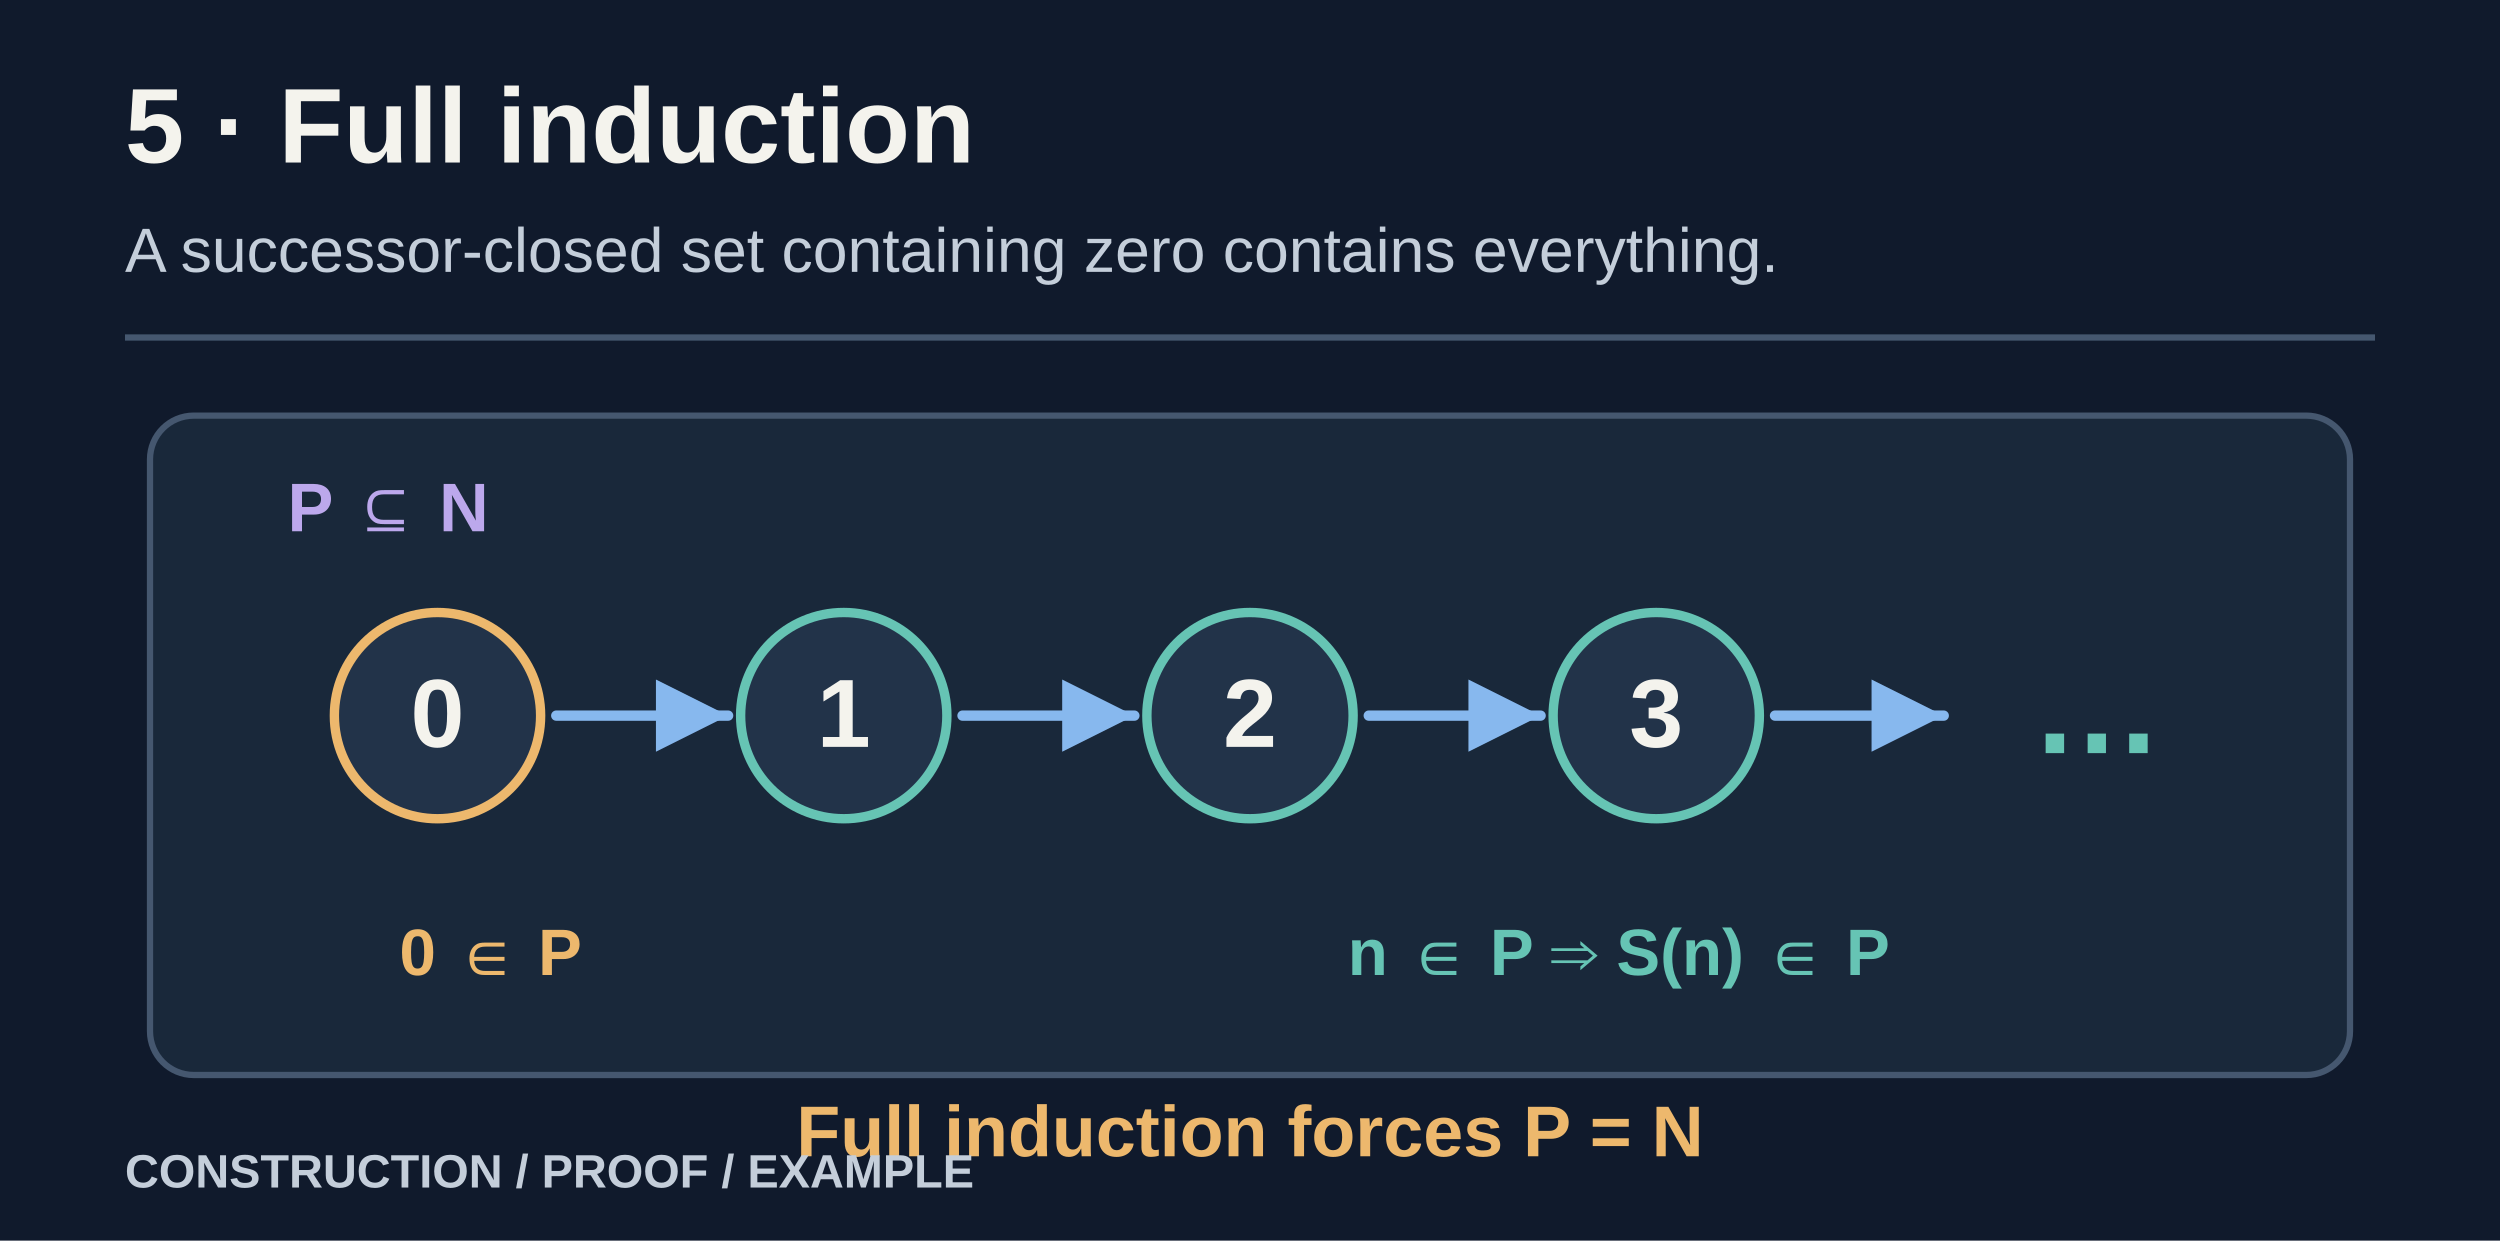
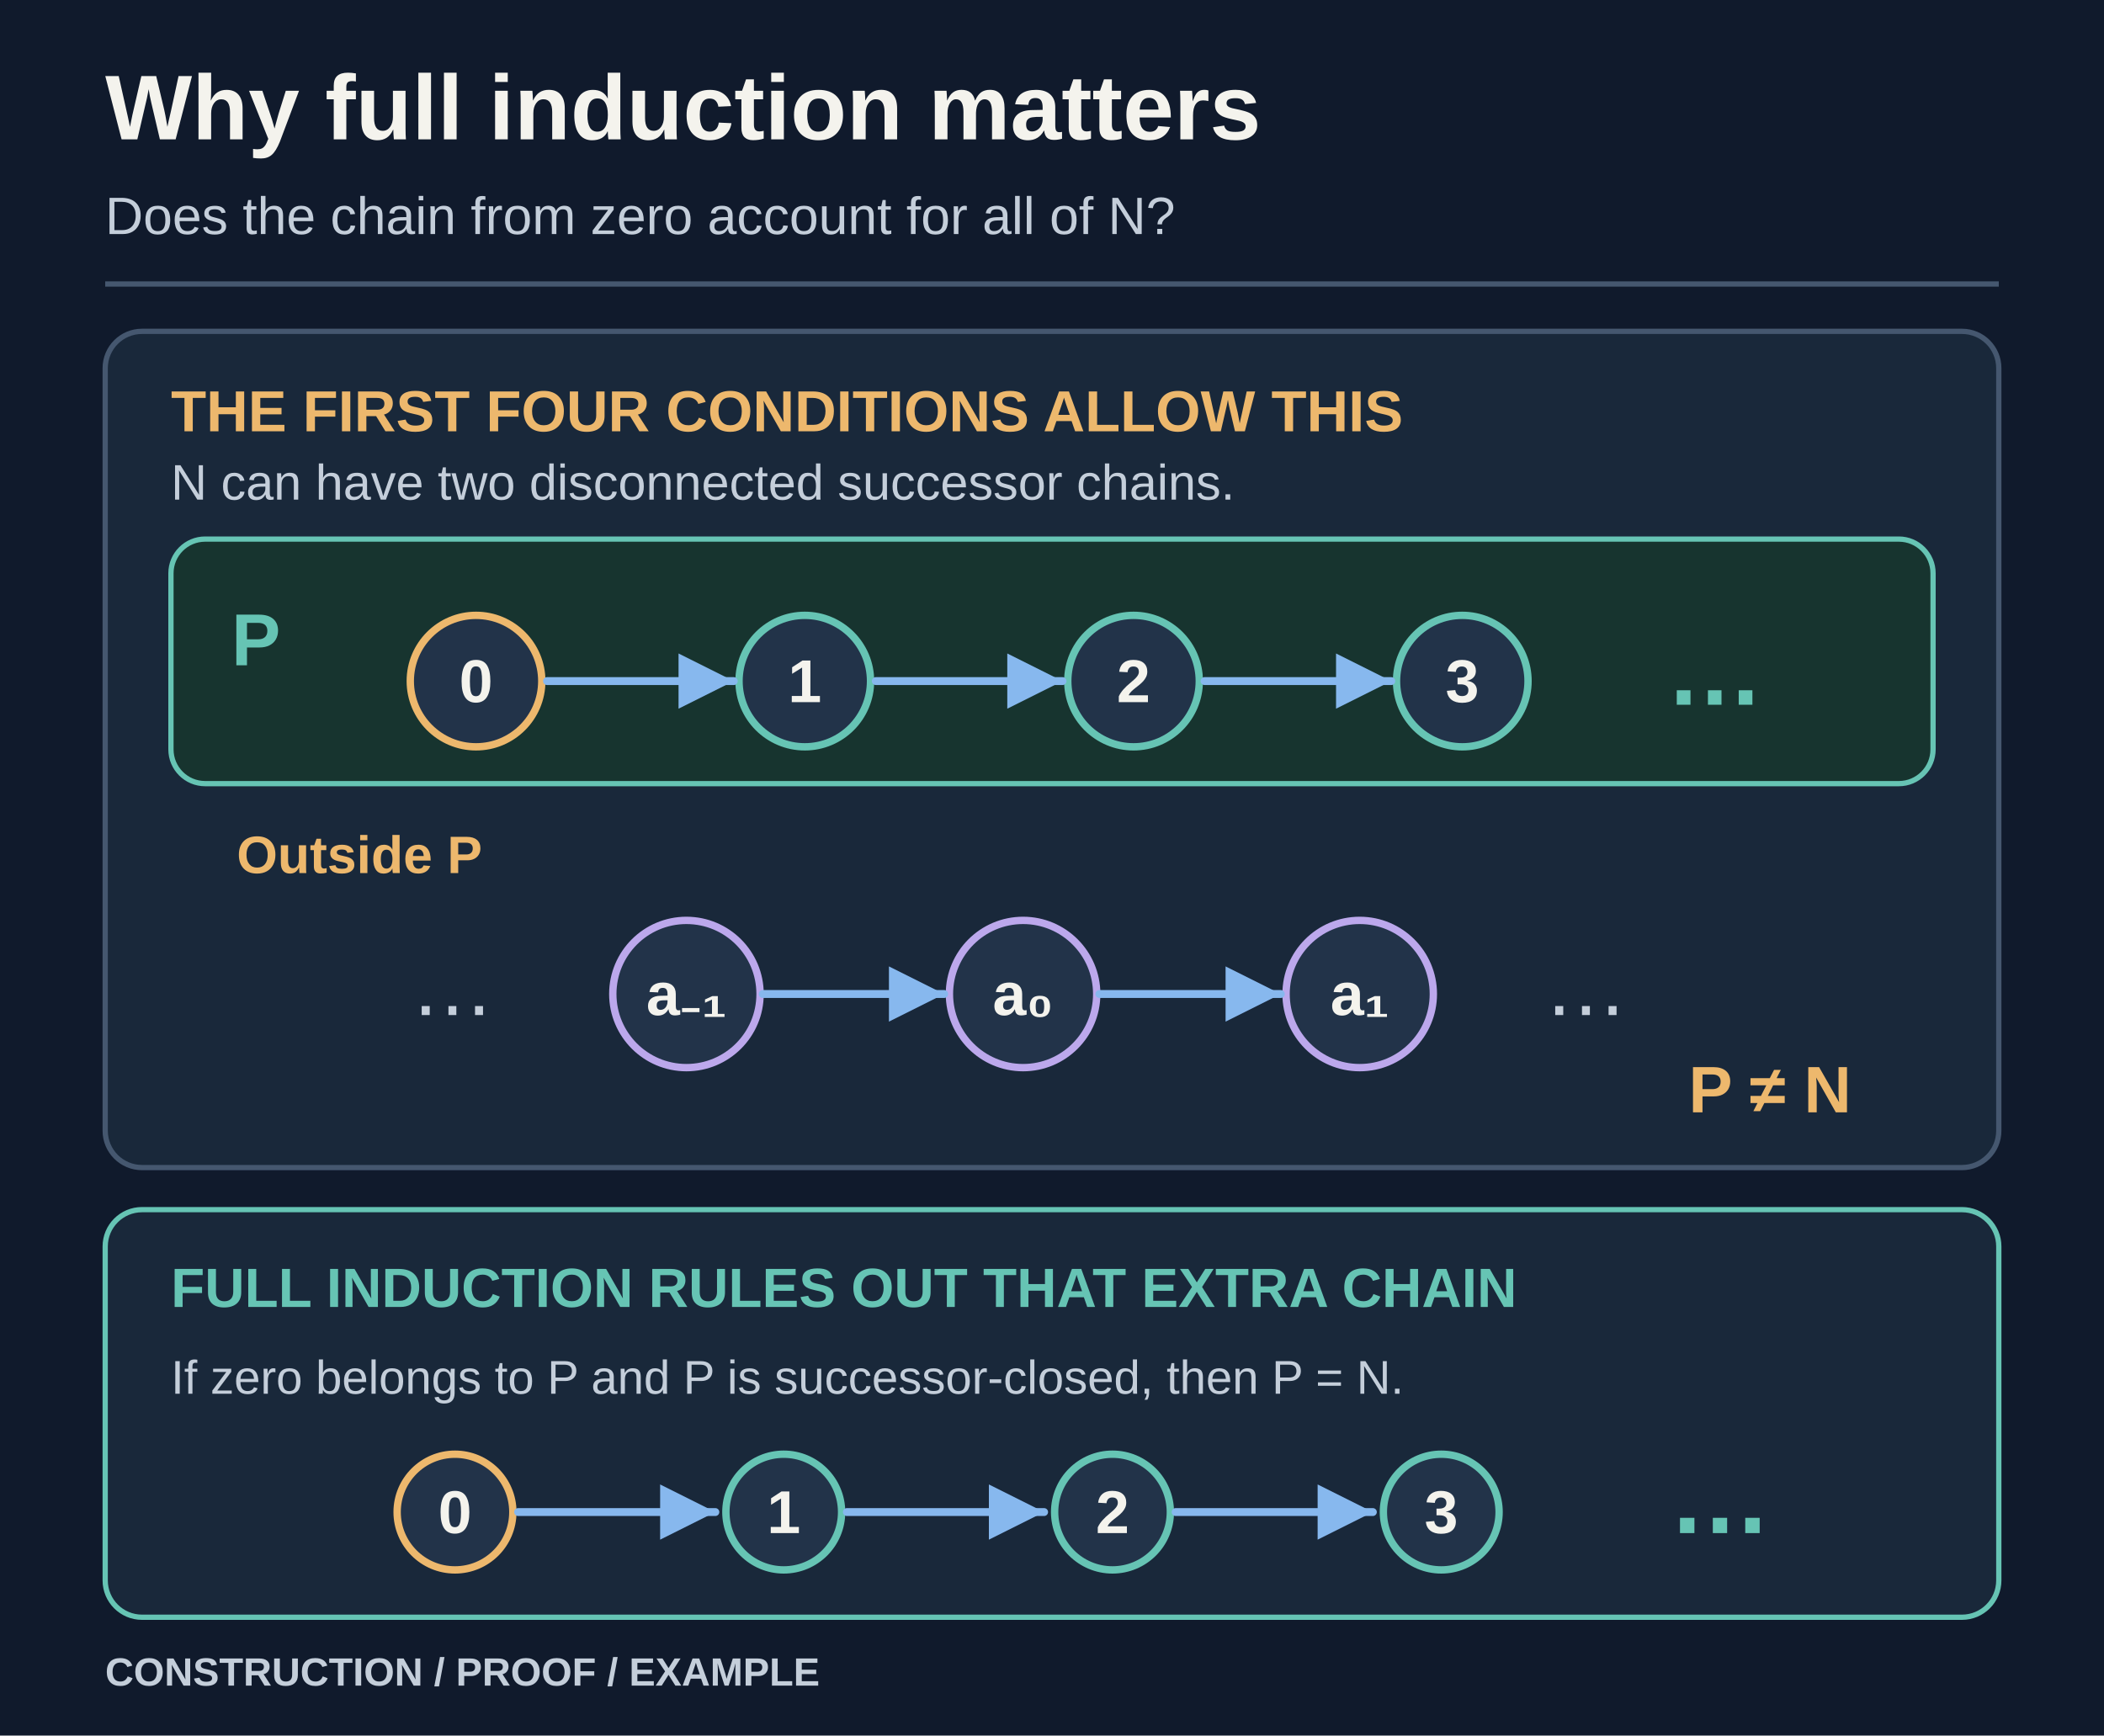
- <svg xmlns="http://www.w3.org/2000/svg" viewBox="0 0 800 397" width="800" height="397" role="img" aria-labelledby="title desc">
+ <svg xmlns="http://www.w3.org/2000/svg" viewBox="0 0 800 660" width="800" height="660" role="img" aria-labelledby="title desc">
  <defs>
    <marker id="arr" markerWidth="9" markerHeight="9" refX="7" refY="3.5" orient="auto" markerUnits="strokeWidth">
      <path d="M0 0 L0 7 L7 3.5 Z" fill="#87B8EE" />
    </marker>
  </defs>
-   <rect width="800" height="397" fill="#101A2C" />
-   <text x="40" y="52" text-anchor="start" fill="#F4F3ED" font-family="Arial,Helvetica,sans-serif" font-size="34" font-weight="750">5  ·  Full induction</text>
-   <text x="40" y="87" text-anchor="start" fill="#C4CEDA" font-family="Arial,Helvetica,sans-serif" font-size="20" font-weight="500">A successor-closed set containing zero contains everything.</text>
+   <rect width="800" height="660" fill="#101A2C" />
+   <text x="40" y="53" fill="#F4F3ED" font-family="Arial,Helvetica,sans-serif" font-size="35" font-weight="750" text-anchor="start">Why full induction matters</text>
+   <text x="40" y="89" fill="#C4CEDA" font-family="Arial,Helvetica,sans-serif" font-size="20" font-weight="520" text-anchor="start">Does the chain from zero account for all of N?</text>
  <path d="M40 108 H760" stroke="#45576F" stroke-width="2" />
-   <rect x="48" y="133" width="704" height="211" rx="14" fill="#19283A" stroke="#45576F" stroke-width="2" />
-   <text x="92" y="170" text-anchor="start" fill="#BCA8EC" font-family="Arial,Helvetica,sans-serif" font-size="22" font-weight="700">P ⊆ N</text>
-   <circle cx="140" cy="229" r="33" fill="#223349" stroke="#EDB86D" stroke-width="3" />
-   <text x="140" y="239" text-anchor="middle" fill="#F4F3ED" font-family="Arial,Helvetica,sans-serif" font-size="31" font-weight="600">0</text>
-   <circle cx="270" cy="229" r="33" fill="#223349" stroke="#66C4B4" stroke-width="3" />
-   <text x="270" y="239" text-anchor="middle" fill="#F4F3ED" font-family="Arial,Helvetica,sans-serif" font-size="31" font-weight="600">1</text>
-   <circle cx="400" cy="229" r="33" fill="#223349" stroke="#66C4B4" stroke-width="3" />
-   <text x="400" y="239" text-anchor="middle" fill="#F4F3ED" font-family="Arial,Helvetica,sans-serif" font-size="31" font-weight="600">2</text>
-   <circle cx="530" cy="229" r="33" fill="#223349" stroke="#66C4B4" stroke-width="3" />
-   <text x="530" y="239" text-anchor="middle" fill="#F4F3ED" font-family="Arial,Helvetica,sans-serif" font-size="31" font-weight="600">3</text>
-   <line x1="178" y1="229" x2="233" y2="229" stroke="#87B8EE" stroke-width="3.3" stroke-linecap="round" marker-end="url(#arr)" />
-   <line x1="308" y1="229" x2="363" y2="229" stroke="#87B8EE" stroke-width="3.3" stroke-linecap="round" marker-end="url(#arr)" />
-   <line x1="438" y1="229" x2="493" y2="229" stroke="#87B8EE" stroke-width="3.3" stroke-linecap="round" marker-end="url(#arr)" />
-   <line x1="568" y1="229" x2="622" y2="229" stroke="#87B8EE" stroke-width="3.3" stroke-linecap="round" marker-end="url(#arr)" />
-   <text x="671" y="241" text-anchor="middle" fill="#66C4B4" font-family="Arial,Helvetica,sans-serif" font-size="42" font-weight="600">…</text>
-   <text x="157" y="312" text-anchor="middle" fill="#EDB86D" font-family="Arial,Helvetica,sans-serif" font-size="21" font-weight="600">0 ∈ P</text>
-   <text x="518" y="312" text-anchor="middle" fill="#66C4B4" font-family="Arial,Helvetica,sans-serif" font-size="21" font-weight="600">n ∈ P ⇒ S(n) ∈ P</text>
-   <text x="400" y="370" text-anchor="middle" fill="#EDB86D" font-family="Arial,Helvetica,sans-serif" font-size="23" font-weight="600">Full induction forces P = N</text>
-   <text x="40" y="380" text-anchor="start" fill="#C4CEDA" font-family="Arial,Helvetica,sans-serif" font-size="15" font-weight="750">CONSTRUCTION  /  PROOF  /  EXAMPLE</text>
+   <rect x="40" y="126" width="720" height="318" rx="14" fill="#19283A" stroke="#45576F" stroke-width="2" />
+   <text x="65" y="164" fill="#EDB86D" font-family="Arial,Helvetica,sans-serif" font-size="22" font-weight="740" text-anchor="start">THE FIRST FOUR CONDITIONS ALLOW THIS</text>
+   <text x="65" y="190" fill="#C4CEDA" font-family="Arial,Helvetica,sans-serif" font-size="19" font-weight="500" text-anchor="start">N can have two disconnected successor chains.</text>
+   <rect x="65" y="205" width="670" height="93" rx="13" fill="#17342F" stroke="#66C4B4" stroke-width="2" />
+   <text x="88" y="253" fill="#66C4B4" font-family="Arial,Helvetica,sans-serif" font-size="28" font-weight="760" text-anchor="start">P</text>
+   <circle cx="181" cy="259" r="25" fill="#223349" stroke="#EDB86D" stroke-width="2.8" />
+   <text x="181" y="267" fill="#F4F3ED" font-family="Arial,Helvetica,sans-serif" font-size="23" font-weight="700" text-anchor="middle">0</text>
+   <circle cx="306" cy="259" r="25" fill="#223349" stroke="#66C4B4" stroke-width="2.8" />
+   <text x="306" y="267" fill="#F4F3ED" font-family="Arial,Helvetica,sans-serif" font-size="23" font-weight="700" text-anchor="middle">1</text>
+   <circle cx="431" cy="259" r="25" fill="#223349" stroke="#66C4B4" stroke-width="2.8" />
+   <text x="431" y="267" fill="#F4F3ED" font-family="Arial,Helvetica,sans-serif" font-size="23" font-weight="700" text-anchor="middle">2</text>
+   <circle cx="556" cy="259" r="25" fill="#223349" stroke="#66C4B4" stroke-width="2.8" />
+   <text x="556" y="267" fill="#F4F3ED" font-family="Arial,Helvetica,sans-serif" font-size="23" font-weight="700" text-anchor="middle">3</text>
+   <line x1="208" y1="259" x2="279" y2="259" stroke="#87B8EE" stroke-width="3" stroke-linecap="round" marker-end="url(#arr)" />
+   <line x1="333" y1="259" x2="404" y2="259" stroke="#87B8EE" stroke-width="3" stroke-linecap="round" marker-end="url(#arr)" />
+   <line x1="458" y1="259" x2="529" y2="259" stroke="#87B8EE" stroke-width="3" stroke-linecap="round" marker-end="url(#arr)" />
+   <text x="652" y="268" fill="#66C4B4" font-family="Arial,Helvetica,sans-serif" font-size="37" font-weight="680" text-anchor="middle">…</text>
+   <text x="90" y="332" fill="#EDB86D" font-family="Arial,Helvetica,sans-serif" font-size="20" font-weight="650" text-anchor="start">Outside P</text>
+   <text x="172" y="386" fill="#C4CEDA" font-family="Arial,Helvetica,sans-serif" font-size="32" font-weight="540" text-anchor="middle">…</text>
+   <circle cx="261" cy="378" r="28" fill="#223349" stroke="#BCA8EC" stroke-width="2.8" />
+   <text x="261" y="386" fill="#F4F3ED" font-family="Arial,Helvetica,sans-serif" font-size="23" font-weight="700" text-anchor="middle">a₋₁</text>
+   <circle cx="389" cy="378" r="28" fill="#223349" stroke="#BCA8EC" stroke-width="2.8" />
+   <text x="389" y="386" fill="#F4F3ED" font-family="Arial,Helvetica,sans-serif" font-size="23" font-weight="700" text-anchor="middle">a₀</text>
+   <circle cx="517" cy="378" r="28" fill="#223349" stroke="#BCA8EC" stroke-width="2.8" />
+   <text x="517" y="386" fill="#F4F3ED" font-family="Arial,Helvetica,sans-serif" font-size="23" font-weight="700" text-anchor="middle">a₁</text>
+   <line x1="290" y1="378" x2="359" y2="378" stroke="#87B8EE" stroke-width="3" stroke-linecap="round" marker-end="url(#arr)" />
+   <line x1="418" y1="378" x2="487" y2="378" stroke="#87B8EE" stroke-width="3" stroke-linecap="round" marker-end="url(#arr)" />
+   <text x="603" y="386" fill="#C4CEDA" font-family="Arial,Helvetica,sans-serif" font-size="32" font-weight="540" text-anchor="middle">…</text>
+   <text x="673" y="423" fill="#EDB86D" font-family="Arial,Helvetica,sans-serif" font-size="25" font-weight="730" text-anchor="middle">P ≠ N</text>
+   <rect x="40" y="460" width="720" height="155" rx="14" fill="#19283A" stroke="#66C4B4" stroke-width="2" />
+   <text x="65" y="497" fill="#66C4B4" font-family="Arial,Helvetica,sans-serif" font-size="21" font-weight="740" text-anchor="start">FULL INDUCTION RULES OUT THAT EXTRA CHAIN</text>
+   <text x="65" y="530" fill="#C4CEDA" font-family="Arial,Helvetica,sans-serif" font-size="18" font-weight="510" text-anchor="start">If zero belongs to P and P is successor-closed, then P = N.</text>
+   <circle cx="173" cy="575" r="22" fill="#223349" stroke="#EDB86D" stroke-width="2.8" />
+   <text x="173" y="583" fill="#F4F3ED" font-family="Arial,Helvetica,sans-serif" font-size="23" font-weight="700" text-anchor="middle">0</text>
+   <circle cx="298" cy="575" r="22" fill="#223349" stroke="#66C4B4" stroke-width="2.8" />
+   <text x="298" y="583" fill="#F4F3ED" font-family="Arial,Helvetica,sans-serif" font-size="23" font-weight="700" text-anchor="middle">1</text>
+   <circle cx="423" cy="575" r="22" fill="#223349" stroke="#66C4B4" stroke-width="2.8" />
+   <text x="423" y="583" fill="#F4F3ED" font-family="Arial,Helvetica,sans-serif" font-size="23" font-weight="700" text-anchor="middle">2</text>
+   <circle cx="548" cy="575" r="22" fill="#223349" stroke="#66C4B4" stroke-width="2.8" />
+   <text x="548" y="583" fill="#F4F3ED" font-family="Arial,Helvetica,sans-serif" font-size="23" font-weight="700" text-anchor="middle">3</text>
+   <line x1="197" y1="575" x2="272" y2="575" stroke="#87B8EE" stroke-width="3" stroke-linecap="round" marker-end="url(#arr)" />
+   <line x1="322" y1="575" x2="397" y2="575" stroke="#87B8EE" stroke-width="3" stroke-linecap="round" marker-end="url(#arr)" />
+   <line x1="447" y1="575" x2="522" y2="575" stroke="#87B8EE" stroke-width="3" stroke-linecap="round" marker-end="url(#arr)" />
+   <text x="654" y="583" fill="#66C4B4" font-family="Arial,Helvetica,sans-serif" font-size="39" font-weight="650" text-anchor="middle">…</text>
+   <text x="40" y="641" fill="#C4CEDA" font-family="Arial,Helvetica,sans-serif" font-size="15" font-weight="750" text-anchor="start">CONSTRUCTION  /  PROOF  /  EXAMPLE</text>
</svg>
